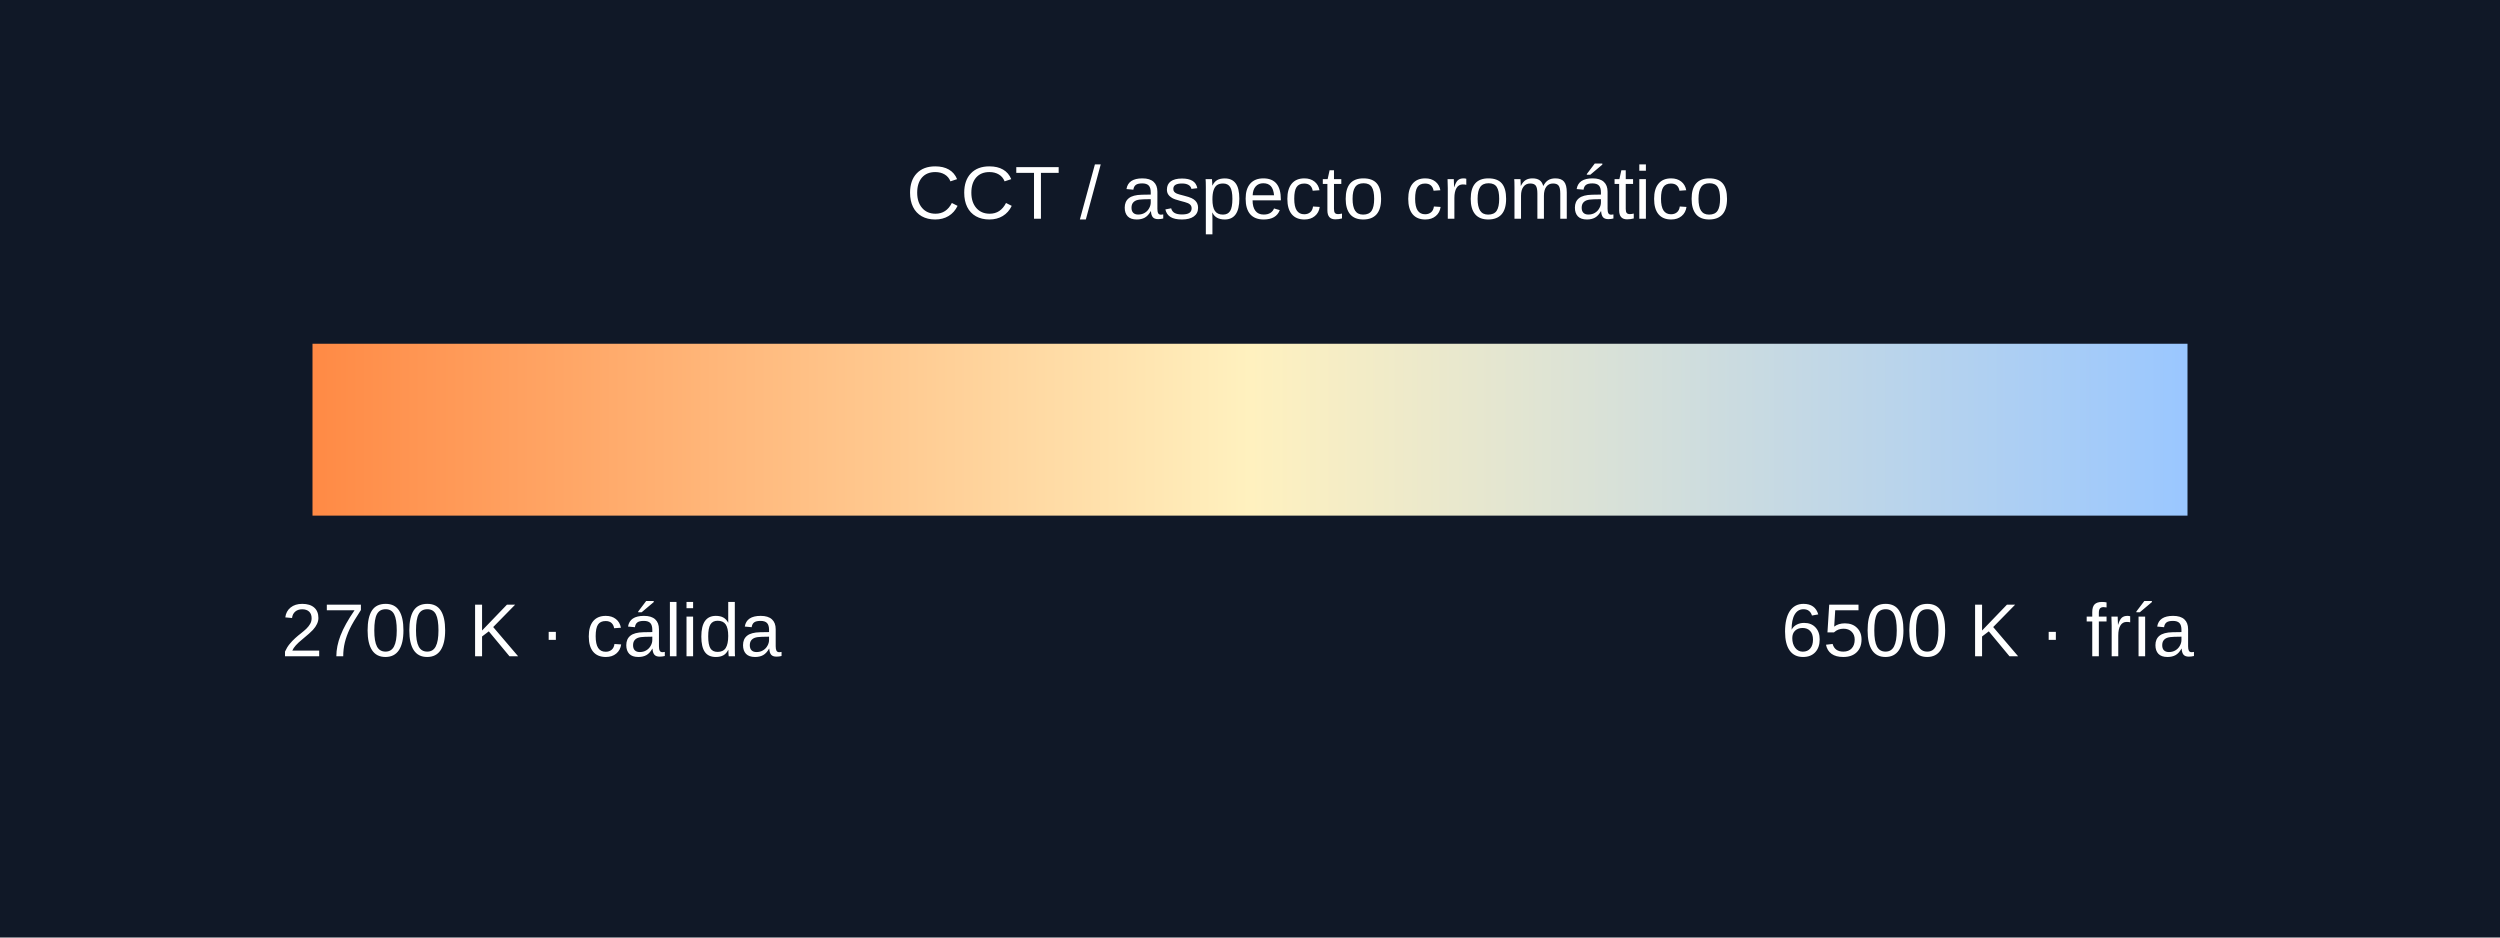
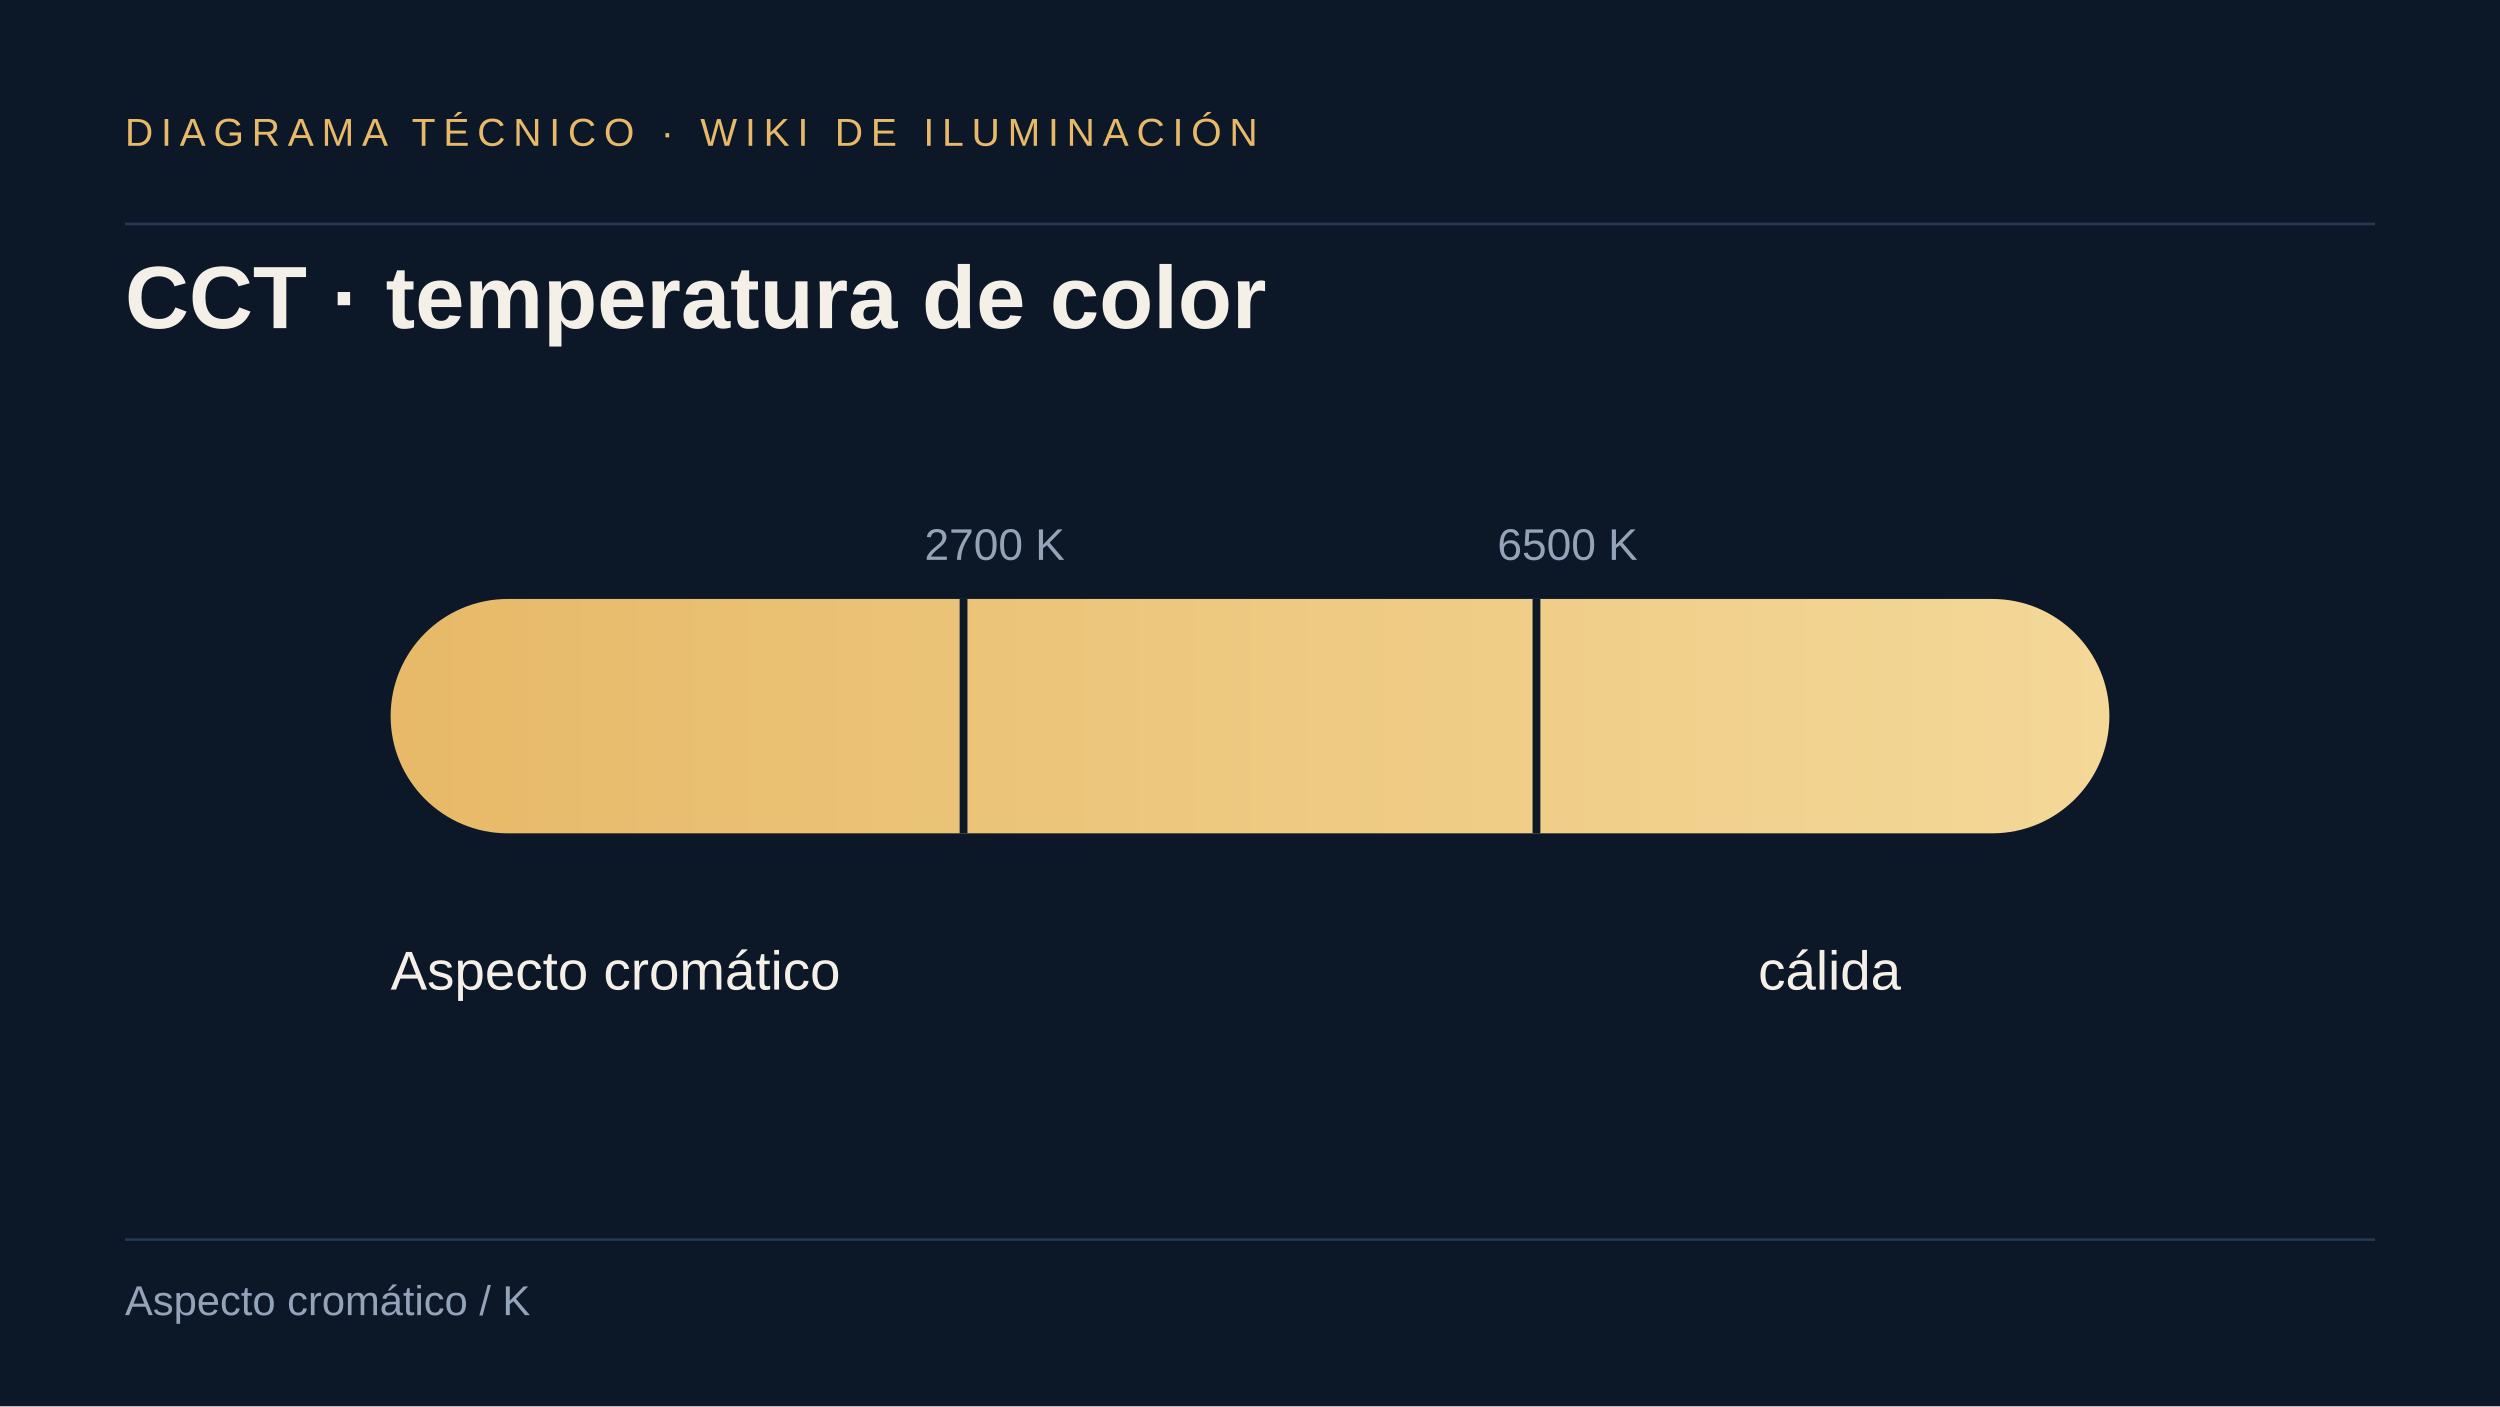
- <svg xmlns="http://www.w3.org/2000/svg" viewBox="0 0 800 300">
-   <rect width="800" height="300" fill="#101827" />
+ <svg xmlns="http://www.w3.org/2000/svg" viewBox="0 0 960 540" role="img">
  <defs>
-     <linearGradient id="c">
-       <stop stop-color="#ff8a45" />
-       <stop offset=".5" stop-color="#fff1bf" />
-       <stop offset="1" stop-color="#9ac7ff" />
+     <linearGradient id="g" x1="0" x2="1">
+       <stop stop-color="#e7b968" />
+       <stop offset="1" stop-color="#f4d898" />
    </linearGradient>
+     <filter id="glow">
+       <feGaussianBlur stdDeviation="7" result="b" />
+       <feMerge>
+         <feMergeNode in="b" />
+         <feMergeNode in="SourceGraphic" />
+       </feMerge>
+     </filter>
  </defs>
-   <rect x="100" y="110" width="600" height="55" fill="url(#c)" />
-   <g fill="#fff" font-family="Arial" font-size="24">
-     <text x="90" y="210">2700 K · cálida</text>
-     <text x="570" y="210">6500 K · fría</text>
-     <text x="290" y="70">CCT / aspecto cromático</text>
-   </g>
+   <rect width="960" height="540" fill="#0c1728" />
+   <path d="M48 86H912M48 476H912" stroke="#263852" />
+   <text x="48" y="56" fill="#e7b968" font-family="Arial,sans-serif" font-size="15" letter-spacing="3">DIAGRAMA TÉCNICO · WIKI DE ILUMINACIÓN</text>
+   <text x="48" y="126" fill="#f4f0e8" font-family="Arial,sans-serif" font-weight="700" font-size="34">CCT · temperatura de color</text>
+   <text x="48" y="505" fill="#94a3b8" font-family="Arial,sans-serif" font-size="16">Aspecto cromático  /  K</text>
+   <rect x="150" y="230" width="660" height="90" rx="45" fill="url(#g)" />
+   <path d="M370 230V320M590 230V320" stroke="#0c1728" stroke-width="3" />
+   <text x="150" y="380" fill="#f4f0e8" font-family="Arial" font-size="21">Aspecto cromático</text>
+   <text x="730" y="380" text-anchor="end" fill="#f4f0e8" font-family="Arial" font-size="21">cálida</text>
+   <text x="355" y="215" fill="#94a3b8" font-family="Arial" font-size="17">2700 K</text>
+   <text x="575" y="215" fill="#94a3b8" font-family="Arial" font-size="17">6500 K</text>
</svg>
